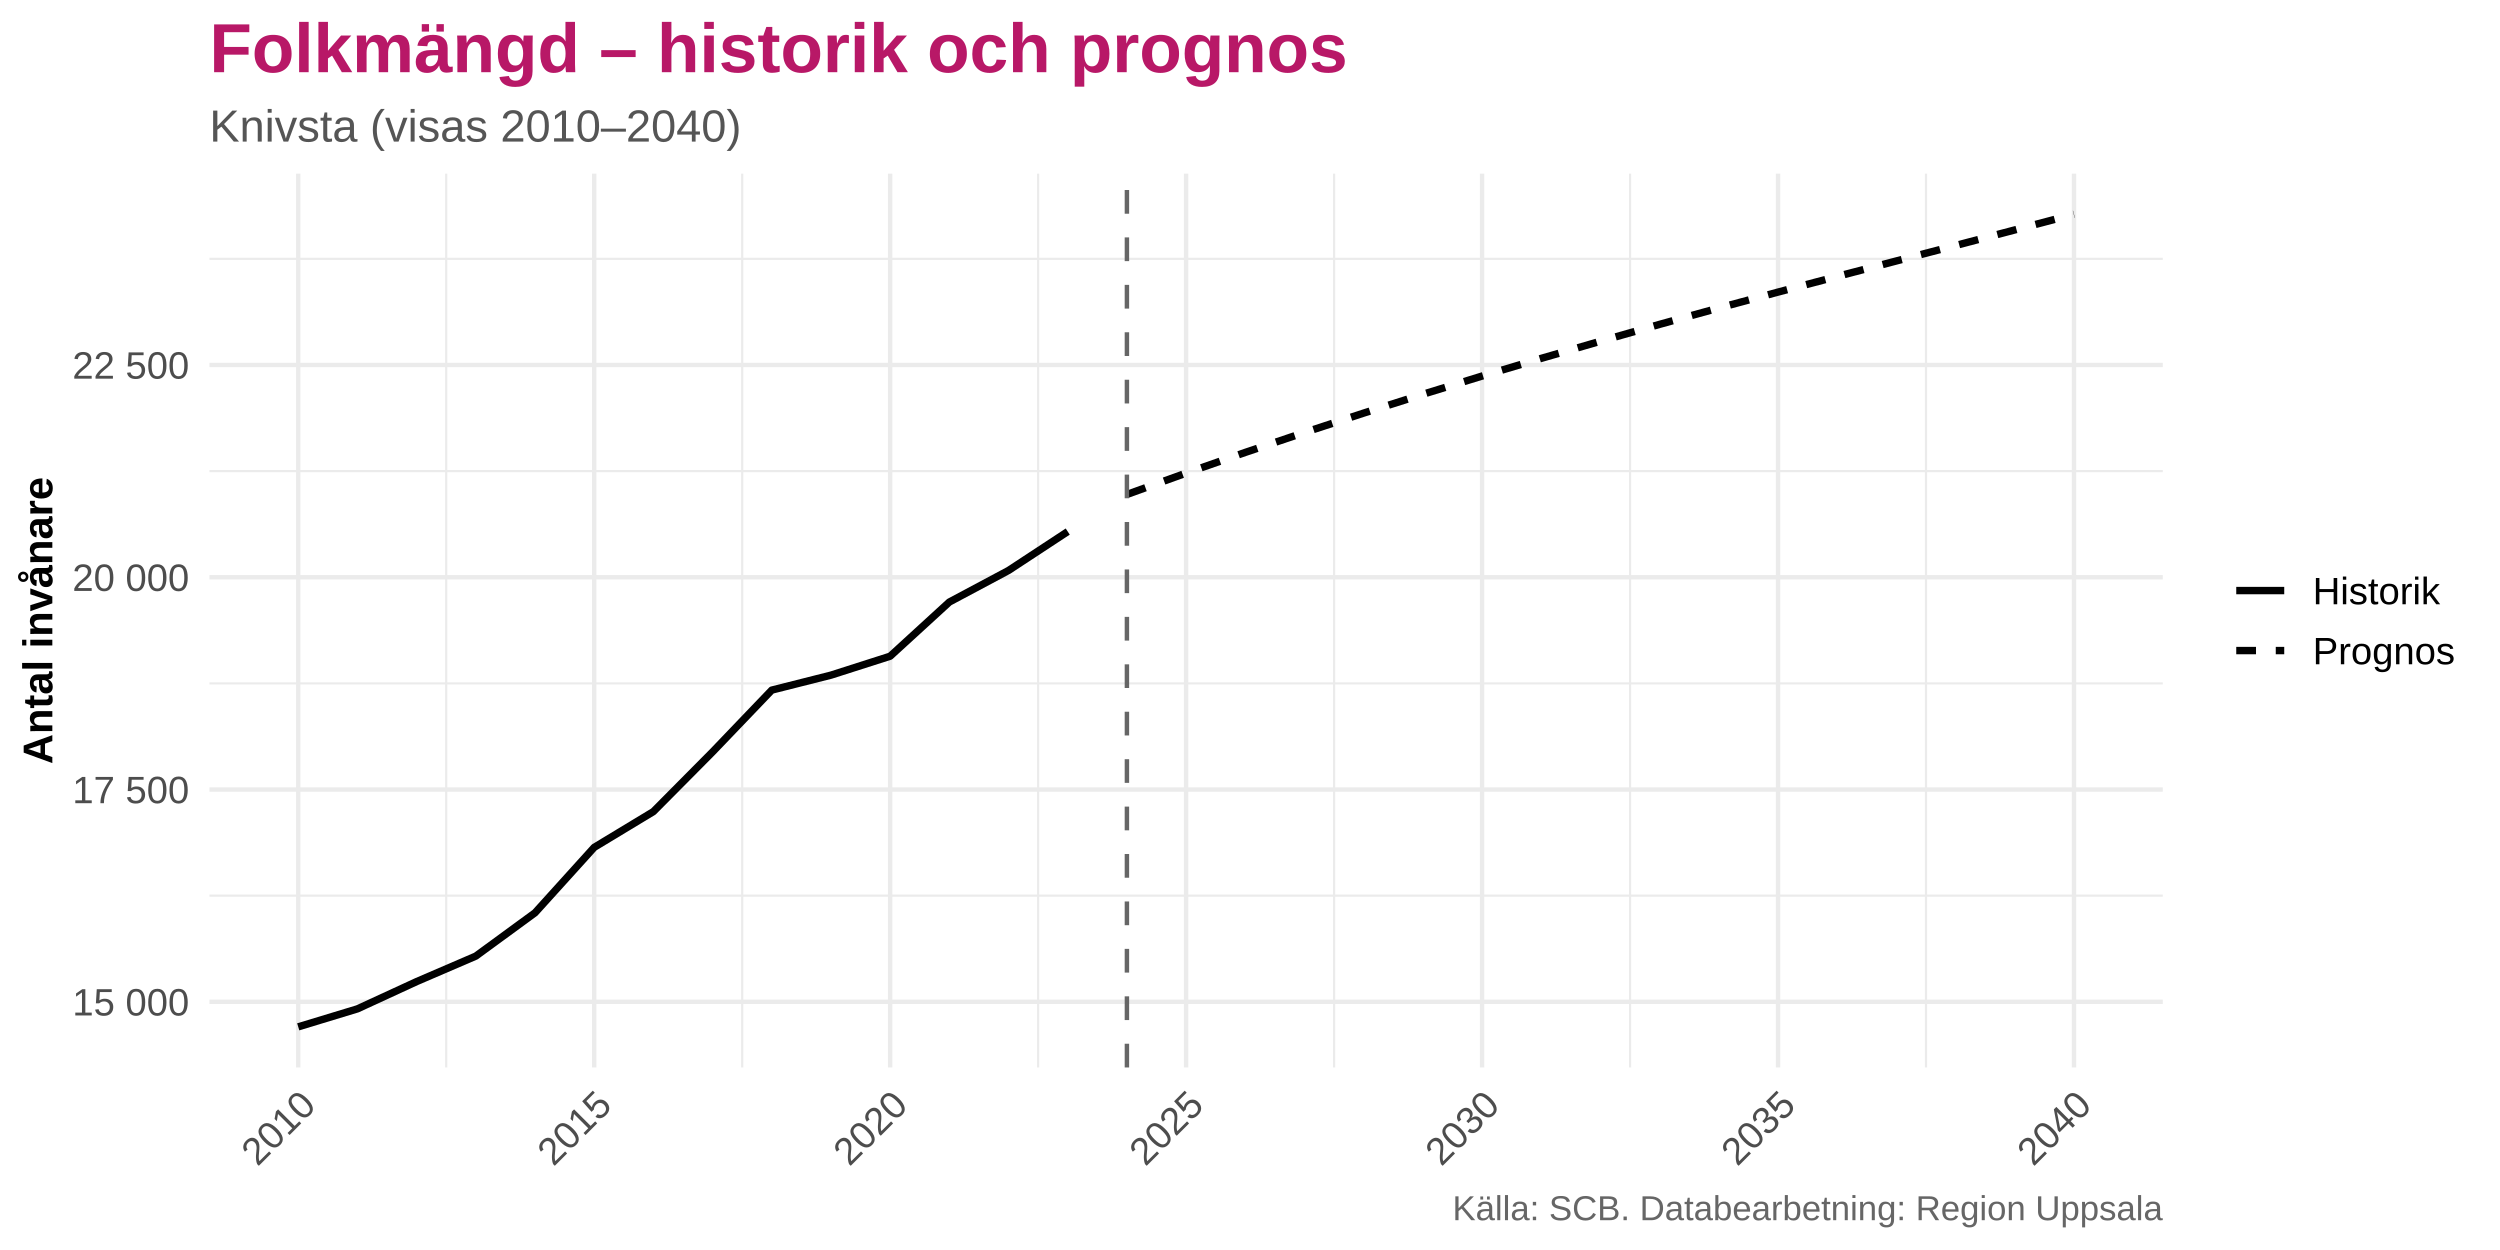
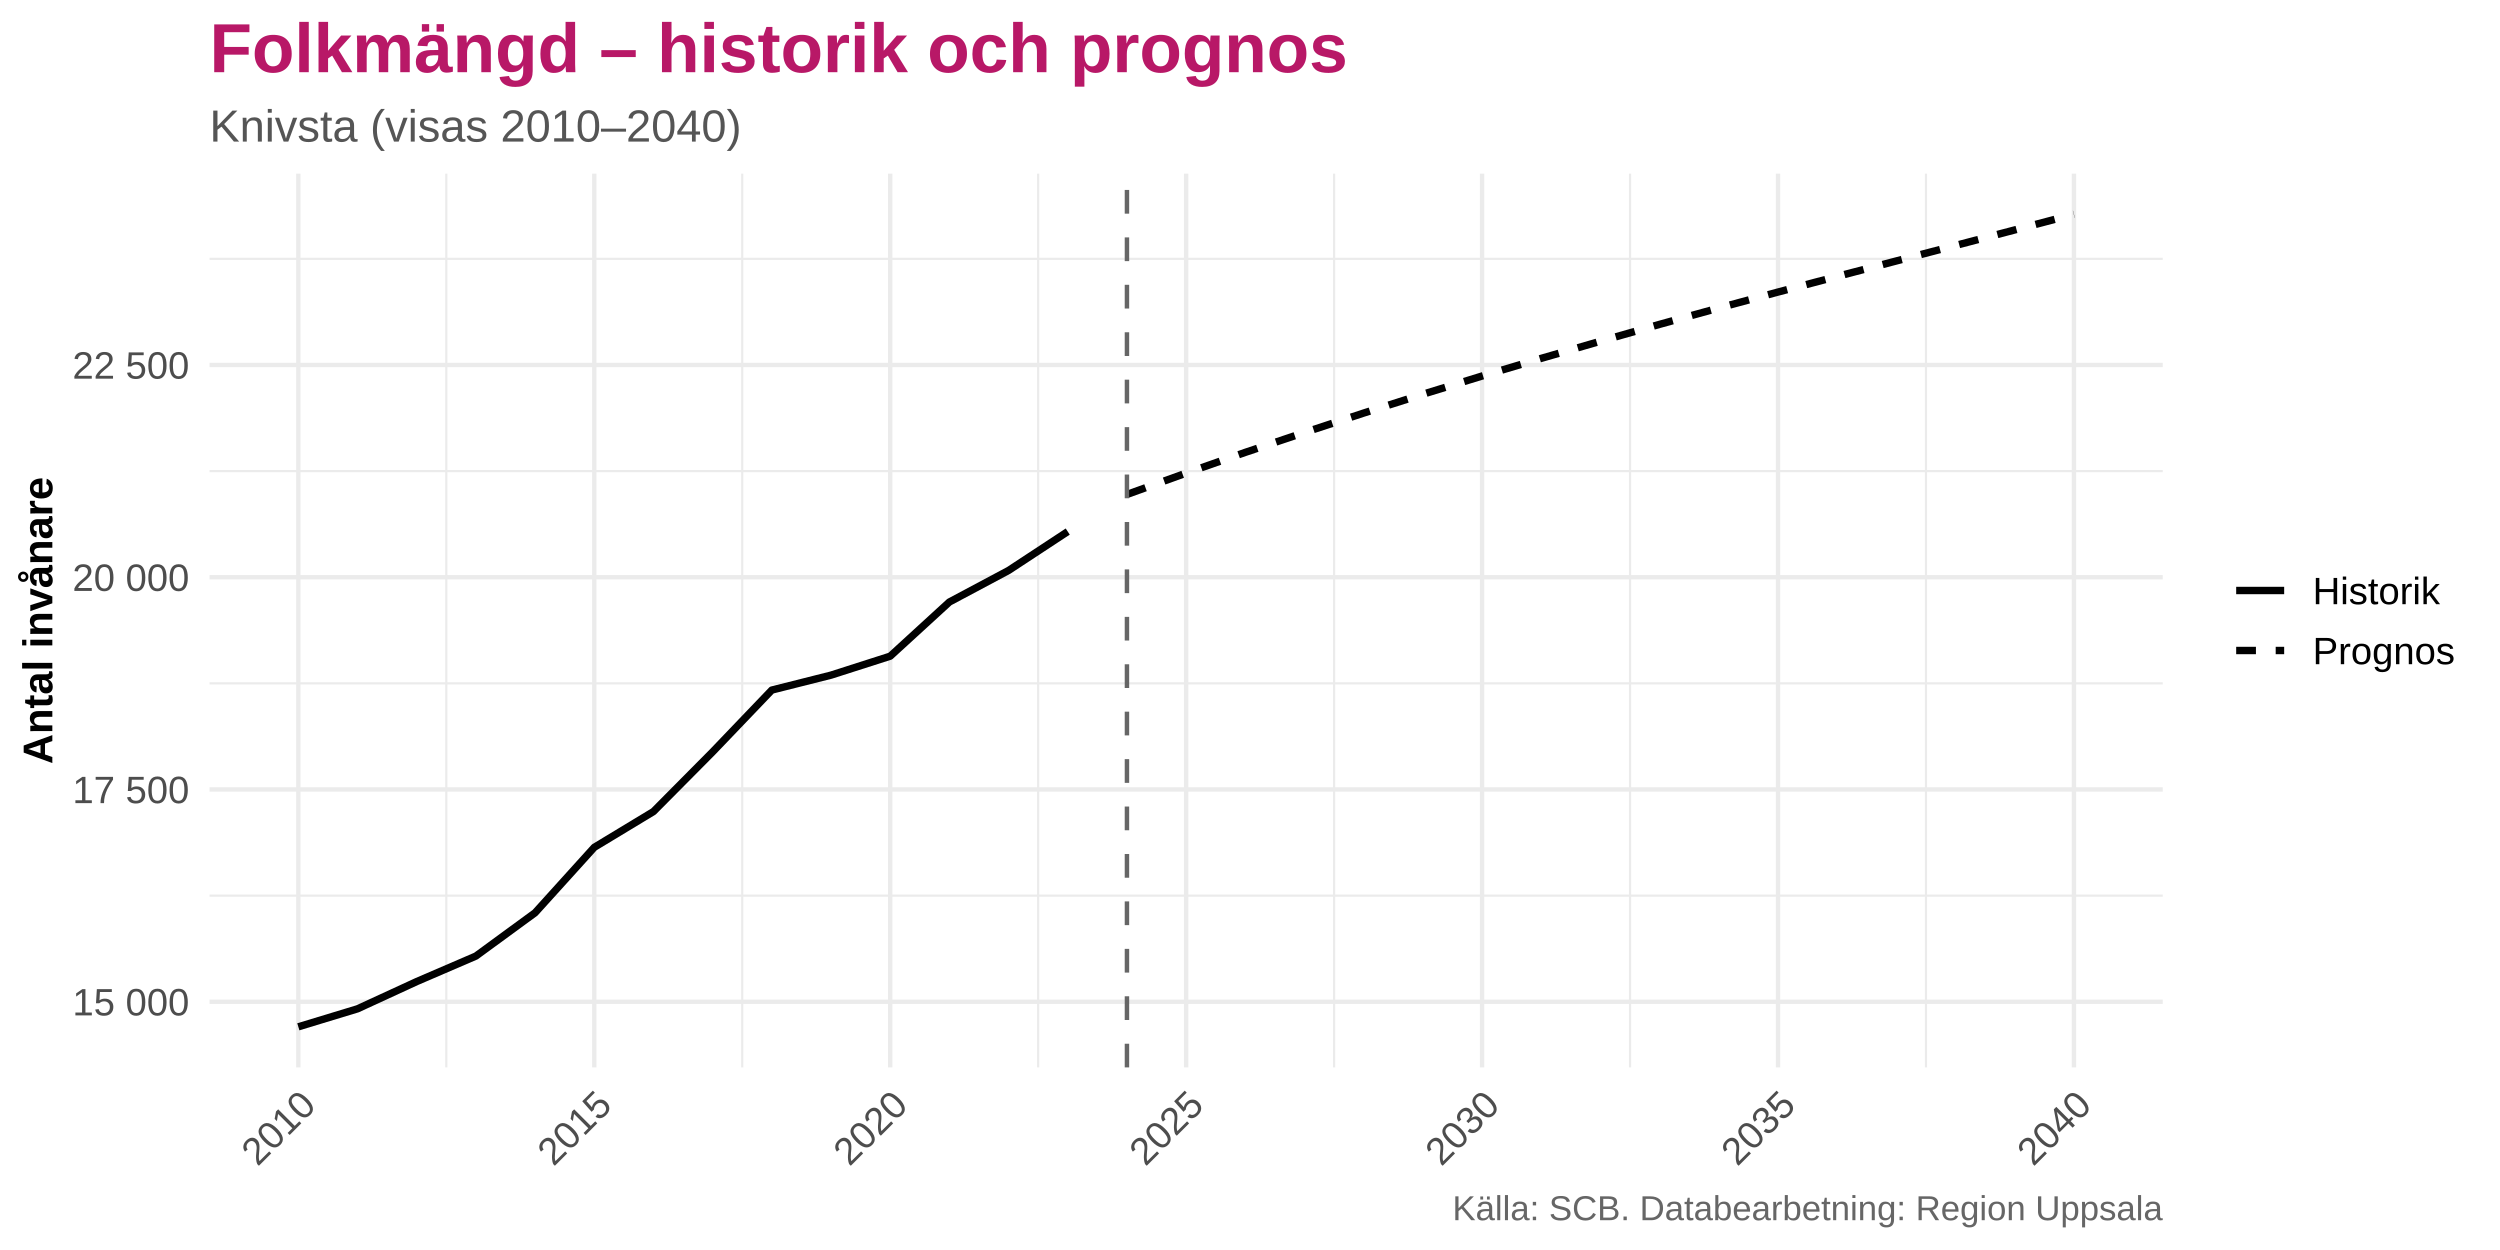
- <svg xmlns="http://www.w3.org/2000/svg" class="svglite" width="720.00pt" height="360.00pt" viewBox="0 0 720.00 360.00">
-   <defs>
-     <style type="text/css">
+ <svg xmlns="http://www.w3.org/2000/svg" width="720.00pt" height="360.00pt" viewBox="0 0 720.00 360.00">
+   <g class="svglite">
+     <defs>
+       <style type="text/css">
    .svglite line, .svglite polyline, .svglite polygon, .svglite path, .svglite rect, .svglite circle {
      fill: none;
      stroke: #000000;
      stroke-linecap: round;
      stroke-linejoin: round;
      stroke-miterlimit: 10.00;
    }
    .svglite text {
      white-space: pre;
    }
+     .svglite g.glyphgroup path {
+       fill: inherit;
+       stroke: none;
+     }
  </style>
-   </defs>
-   <rect width="100%" height="100%" style="stroke: none; fill: #FFFFFF;" />
-   <defs>
-     <clipPath id="cpMC4wMHw3MjAuMDB8MC4wMHwzNjAuMDA=">
-       <rect x="0.00" y="0.00" width="720.00" height="360.00" />
-     </clipPath>
-   </defs>
-   <g clip-path="url(#cpMC4wMHw3MjAuMDB8MC4wMHwzNjAuMDA=)">
-     <rect x="0.00" y="0" width="720.00" height="360.00" style="stroke-width: 1.26; stroke: none; fill: #FFFFFF;" />
-   </g>
-   <defs>
-     <clipPath id="cpNjAuMzJ8NjIyLjg4fDUwLjAxfDMwNy40Mw==">
-       <rect x="60.32" y="50.01" width="562.56" height="257.43" />
-     </clipPath>
-   </defs>
-   <g clip-path="url(#cpNjAuMzJ8NjIyLjg4fDUwLjAxfDMwNy40Mw==)">
-     <polyline points="60.32,257.95 622.88,257.95 " style="stroke-width: 0.63; stroke: #EBEBEB; stroke-linecap: butt;" />
-     <polyline points="60.32,196.82 622.88,196.82 " style="stroke-width: 0.63; stroke: #EBEBEB; stroke-linecap: butt;" />
-     <polyline points="60.32,135.68 622.88,135.68 " style="stroke-width: 0.63; stroke: #EBEBEB; stroke-linecap: butt;" />
-     <polyline points="60.32,74.54 622.88,74.54 " style="stroke-width: 0.63; stroke: #EBEBEB; stroke-linecap: butt;" />
-     <polyline points="128.51,307.43 128.51,50.01 " style="stroke-width: 0.63; stroke: #EBEBEB; stroke-linecap: butt;" />
-     <polyline points="213.75,307.43 213.75,50.01 " style="stroke-width: 0.63; stroke: #EBEBEB; stroke-linecap: butt;" />
-     <polyline points="298.98,307.43 298.98,50.01 " style="stroke-width: 0.63; stroke: #EBEBEB; stroke-linecap: butt;" />
-     <polyline points="384.22,307.43 384.22,50.01 " style="stroke-width: 0.63; stroke: #EBEBEB; stroke-linecap: butt;" />
-     <polyline points="469.46,307.43 469.46,50.01 " style="stroke-width: 0.63; stroke: #EBEBEB; stroke-linecap: butt;" />
-     <polyline points="554.69,307.43 554.69,50.01 " style="stroke-width: 0.63; stroke: #EBEBEB; stroke-linecap: butt;" />
-     <polyline points="60.32,288.52 622.88,288.52 " style="stroke-width: 1.26; stroke: #EBEBEB; stroke-linecap: butt;" />
-     <polyline points="60.32,227.38 622.88,227.38 " style="stroke-width: 1.26; stroke: #EBEBEB; stroke-linecap: butt;" />
-     <polyline points="60.32,166.25 622.88,166.25 " style="stroke-width: 1.26; stroke: #EBEBEB; stroke-linecap: butt;" />
-     <polyline points="60.32,105.11 622.88,105.11 " style="stroke-width: 1.26; stroke: #EBEBEB; stroke-linecap: butt;" />
-     <polyline points="85.89,307.43 85.89,50.01 " style="stroke-width: 1.26; stroke: #EBEBEB; stroke-linecap: butt;" />
-     <polyline points="171.13,307.43 171.13,50.01 " style="stroke-width: 1.26; stroke: #EBEBEB; stroke-linecap: butt;" />
-     <polyline points="256.36,307.43 256.36,50.01 " style="stroke-width: 1.26; stroke: #EBEBEB; stroke-linecap: butt;" />
-     <polyline points="341.60,307.43 341.60,50.01 " style="stroke-width: 1.26; stroke: #EBEBEB; stroke-linecap: butt;" />
-     <polyline points="426.84,307.43 426.84,50.01 " style="stroke-width: 1.26; stroke: #EBEBEB; stroke-linecap: butt;" />
-     <polyline points="512.08,307.43 512.08,50.01 " style="stroke-width: 1.26; stroke: #EBEBEB; stroke-linecap: butt;" />
-     <polyline points="597.31,307.43 597.31,50.01 " style="stroke-width: 1.26; stroke: #EBEBEB; stroke-linecap: butt;" />
-     <polyline points="85.89,295.73 102.94,290.55 119.98,282.70 137.03,275.36 154.08,262.89 171.13,244.04 188.17,233.74 205.22,216.55 222.27,198.75 239.32,194.44 256.36,188.99 273.41,173.39 290.46,164.29 307.51,153.09 " style="stroke-width: 2.13; stroke-linecap: butt;" />
-     <polyline points="324.55,142.40 341.60,136.25 358.65,130.29 375.70,124.55 392.74,118.97 409.79,113.55 426.84,108.30 443.89,103.21 460.93,98.27 477.98,93.41 495.03,88.70 512.08,84.12 529.12,79.61 546.17,75.15 563.22,70.70 580.26,66.22 597.31,61.71 " style="stroke-width: 2.13; stroke-dasharray: 5.69,5.69; stroke-linecap: butt;" />
-     <line x1="324.55" y1="307.43" x2="324.55" y2="50.01" style="stroke-width: 1.28; stroke: #666666; stroke-dasharray: 6.83,6.83; stroke-linecap: butt;" />
-   </g>
-   <g clip-path="url(#cpMC4wMHw3MjAuMDB8MC4wMHwzNjAuMDA=)">
-     <text x="54.49" y="292.46" text-anchor="end" style="font-size: 11.00px;fill: #4D4D4D; font-family: &quot;Arial&quot;;" textLength="33.66px" lengthAdjust="spacingAndGlyphs">15 000</text>
-     <text x="54.49" y="231.32" text-anchor="end" style="font-size: 11.00px;fill: #4D4D4D; font-family: &quot;Arial&quot;;" textLength="33.66px" lengthAdjust="spacingAndGlyphs">17 500</text>
-     <text x="54.49" y="170.19" text-anchor="end" style="font-size: 11.00px;fill: #4D4D4D; font-family: &quot;Arial&quot;;" textLength="33.66px" lengthAdjust="spacingAndGlyphs">20 000</text>
-     <text x="54.49" y="109.05" text-anchor="end" style="font-size: 11.00px;fill: #4D4D4D; font-family: &quot;Arial&quot;;" textLength="33.66px" lengthAdjust="spacingAndGlyphs">22 500</text>
-     <text transform="translate(91.46,318.83) rotate(-45)" text-anchor="end" style="font-size: 11.00px;fill: #4D4D4D; font-family: &quot;Arial&quot;;" textLength="24.48px" lengthAdjust="spacingAndGlyphs">2010</text>
-     <text transform="translate(176.70,318.83) rotate(-45)" text-anchor="end" style="font-size: 11.00px;fill: #4D4D4D; font-family: &quot;Arial&quot;;" textLength="24.48px" lengthAdjust="spacingAndGlyphs">2015</text>
-     <text transform="translate(261.93,318.83) rotate(-45)" text-anchor="end" style="font-size: 11.00px;fill: #4D4D4D; font-family: &quot;Arial&quot;;" textLength="24.48px" lengthAdjust="spacingAndGlyphs">2020</text>
-     <text transform="translate(347.17,318.83) rotate(-45)" text-anchor="end" style="font-size: 11.00px;fill: #4D4D4D; font-family: &quot;Arial&quot;;" textLength="24.48px" lengthAdjust="spacingAndGlyphs">2025</text>
-     <text transform="translate(432.41,318.83) rotate(-45)" text-anchor="end" style="font-size: 11.00px;fill: #4D4D4D; font-family: &quot;Arial&quot;;" textLength="24.48px" lengthAdjust="spacingAndGlyphs">2030</text>
-     <text transform="translate(517.64,318.83) rotate(-45)" text-anchor="end" style="font-size: 11.00px;fill: #4D4D4D; font-family: &quot;Arial&quot;;" textLength="24.48px" lengthAdjust="spacingAndGlyphs">2035</text>
-     <text transform="translate(602.88,318.83) rotate(-45)" text-anchor="end" style="font-size: 11.00px;fill: #4D4D4D; font-family: &quot;Arial&quot;;" textLength="24.48px" lengthAdjust="spacingAndGlyphs">2040</text>
-     <text transform="translate(15.07,178.72) rotate(-90)" text-anchor="middle" style="font-size: 12.00px; font-weight: bold; font-family: &quot;Arial&quot;;" textLength="82.70px" lengthAdjust="spacingAndGlyphs">Antal invånare</text>
-     <line x1="644.04" y1="170.08" x2="657.86" y2="170.08" style="stroke-width: 2.13; stroke-linecap: butt;" />
-     <line x1="644.04" y1="187.36" x2="657.86" y2="187.36" style="stroke-width: 2.13; stroke-dasharray: 5.69,5.69; stroke-linecap: butt;" />
-     <text x="666.07" y="174.02" style="font-size: 11.00px; font-family: &quot;Arial&quot;;" textLength="36.67px" lengthAdjust="spacingAndGlyphs">Historik</text>
-     <text x="666.07" y="191.30" style="font-size: 11.00px; font-family: &quot;Arial&quot;;" textLength="40.98px" lengthAdjust="spacingAndGlyphs">Prognos</text>
-     <text x="60.32" y="40.79" style="font-size: 13.00px;fill: #555555; font-family: &quot;Arial&quot;;" textLength="153.20px" lengthAdjust="spacingAndGlyphs">Knivsta (visas 2010–2040)</text>
-     <text x="60.32" y="20.80" style="font-size: 20.00px; font-weight: bold;fill: #B81867; font-family: &quot;Arial&quot;;" textLength="327.84px" lengthAdjust="spacingAndGlyphs">Folkmängd – historik och prognos</text>
-     <text x="622.88" y="351.42" text-anchor="end" style="font-size: 10.00px;fill: #666666; font-family: &quot;Arial&quot;;" textLength="204.67px" lengthAdjust="spacingAndGlyphs">Källa: SCB. Databearbetning: Region Uppsala</text>
+     </defs>
+     <rect width="100%" height="100%" style="stroke: none; fill: #FFFFFF;" />
+     <defs>
+       <clipPath id="cpMC4wMHw3MjAuMDB8MC4wMHwzNjAuMDA=">
+         <rect x="0.00" y="0.00" width="720.00" height="360.00" />
+       </clipPath>
+     </defs>
+     <g clip-path="url(#cpMC4wMHw3MjAuMDB8MC4wMHwzNjAuMDA=)">
+       <rect x="0.00" y="0" width="720.00" height="360.00" style="stroke-width: 1.26; stroke: none; fill: #FFFFFF;" />
+     </g>
+     <defs>
+       <clipPath id="cpNjAuMzV8NjIyLjg3fDUwLjAxfDMwNy40Mg==">
+         <rect x="60.35" y="50.01" width="562.52" height="257.42" />
+       </clipPath>
+     </defs>
+     <g clip-path="url(#cpNjAuMzV8NjIyLjg3fDUwLjAxfDMwNy40Mg==)">
+       <polyline points="60.35,257.94 622.87,257.94 " style="stroke-width: 0.63; stroke: #EBEBEB; stroke-linecap: butt;" />
+       <polyline points="60.35,196.81 622.87,196.81 " style="stroke-width: 0.63; stroke: #EBEBEB; stroke-linecap: butt;" />
+       <polyline points="60.35,135.67 622.87,135.67 " style="stroke-width: 0.63; stroke: #EBEBEB; stroke-linecap: butt;" />
+       <polyline points="60.35,74.54 622.87,74.54 " style="stroke-width: 0.63; stroke: #EBEBEB; stroke-linecap: butt;" />
+       <polyline points="128.53,307.42 128.53,50.01 " style="stroke-width: 0.63; stroke: #EBEBEB; stroke-linecap: butt;" />
+       <polyline points="213.76,307.42 213.76,50.01 " style="stroke-width: 0.63; stroke: #EBEBEB; stroke-linecap: butt;" />
+       <polyline points="298.99,307.42 298.99,50.01 " style="stroke-width: 0.63; stroke: #EBEBEB; stroke-linecap: butt;" />
+       <polyline points="384.22,307.42 384.22,50.01 " style="stroke-width: 0.63; stroke: #EBEBEB; stroke-linecap: butt;" />
+       <polyline points="469.45,307.42 469.45,50.01 " style="stroke-width: 0.63; stroke: #EBEBEB; stroke-linecap: butt;" />
+       <polyline points="554.68,307.42 554.68,50.01 " style="stroke-width: 0.63; stroke: #EBEBEB; stroke-linecap: butt;" />
+       <polyline points="60.35,288.51 622.87,288.51 " style="stroke-width: 1.26; stroke: #EBEBEB; stroke-linecap: butt;" />
+       <polyline points="60.35,227.37 622.87,227.37 " style="stroke-width: 1.26; stroke: #EBEBEB; stroke-linecap: butt;" />
+       <polyline points="60.35,166.24 622.87,166.24 " style="stroke-width: 1.26; stroke: #EBEBEB; stroke-linecap: butt;" />
+       <polyline points="60.35,105.11 622.87,105.11 " style="stroke-width: 1.26; stroke: #EBEBEB; stroke-linecap: butt;" />
+       <polyline points="85.92,307.42 85.92,50.01 " style="stroke-width: 1.26; stroke: #EBEBEB; stroke-linecap: butt;" />
+       <polyline points="171.15,307.42 171.15,50.01 " style="stroke-width: 1.26; stroke: #EBEBEB; stroke-linecap: butt;" />
+       <polyline points="256.38,307.42 256.38,50.01 " style="stroke-width: 1.26; stroke: #EBEBEB; stroke-linecap: butt;" />
+       <polyline points="341.61,307.42 341.61,50.01 " style="stroke-width: 1.26; stroke: #EBEBEB; stroke-linecap: butt;" />
+       <polyline points="426.84,307.42 426.84,50.01 " style="stroke-width: 1.26; stroke: #EBEBEB; stroke-linecap: butt;" />
+       <polyline points="512.07,307.42 512.07,50.01 " style="stroke-width: 1.26; stroke: #EBEBEB; stroke-linecap: butt;" />
+       <polyline points="597.30,307.42 597.30,50.01 " style="stroke-width: 1.26; stroke: #EBEBEB; stroke-linecap: butt;" />
+       <polyline points="85.92,295.72 102.96,290.54 120.01,282.69 137.05,275.35 154.10,262.88 171.15,244.03 188.19,233.73 205.24,216.54 222.28,198.74 239.33,194.44 256.38,188.98 273.42,173.38 290.47,164.29 307.51,153.09 " style="stroke-width: 2.13; stroke-linecap: butt;" />
+       <polyline points="324.56,142.40 341.61,136.25 358.65,130.28 375.70,124.55 392.74,118.96 409.79,113.54 426.84,108.29 443.88,103.21 460.93,98.27 477.97,93.41 495.02,88.70 512.07,84.11 529.11,79.61 546.16,75.15 563.20,70.69 580.25,66.22 597.30,61.71 " style="stroke-width: 2.13; stroke-dasharray: 5.69,5.69; stroke-linecap: butt;" />
+       <line x1="324.56" y1="307.42" x2="324.56" y2="50.01" style="stroke-width: 1.28; stroke: #666666; stroke-dasharray: 6.83,6.83; stroke-linecap: butt;" />
+     </g>
+     <g clip-path="url(#cpMC4wMHw3MjAuMDB8MC4wMHwzNjAuMDA=)">
+       <text x="54.52" y="292.44" text-anchor="end" style="font-size: 11.00px;fill: #4D4D4D; font-family: &quot;Arial&quot;;" textLength="33.69px" lengthAdjust="spacingAndGlyphs">15 000</text>
+       <text x="54.52" y="231.31" text-anchor="end" style="font-size: 11.00px;fill: #4D4D4D; font-family: &quot;Arial&quot;;" textLength="33.69px" lengthAdjust="spacingAndGlyphs">17 500</text>
+       <text x="54.52" y="170.18" text-anchor="end" style="font-size: 11.00px;fill: #4D4D4D; font-family: &quot;Arial&quot;;" textLength="33.69px" lengthAdjust="spacingAndGlyphs">20 000</text>
+       <text x="54.52" y="109.05" text-anchor="end" style="font-size: 11.00px;fill: #4D4D4D; font-family: &quot;Arial&quot;;" textLength="33.69px" lengthAdjust="spacingAndGlyphs">22 500</text>
+       <text transform="translate(91.48,318.82) rotate(-45)" text-anchor="end" style="font-size: 11.00px;fill: #4D4D4D; font-family: &quot;Arial&quot;;" textLength="24.50px" lengthAdjust="spacingAndGlyphs">2010</text>
+       <text transform="translate(176.72,318.82) rotate(-45)" text-anchor="end" style="font-size: 11.00px;fill: #4D4D4D; font-family: &quot;Arial&quot;;" textLength="24.50px" lengthAdjust="spacingAndGlyphs">2015</text>
+       <text transform="translate(261.95,318.82) rotate(-45)" text-anchor="end" style="font-size: 11.00px;fill: #4D4D4D; font-family: &quot;Arial&quot;;" textLength="24.50px" lengthAdjust="spacingAndGlyphs">2020</text>
+       <text transform="translate(347.18,318.82) rotate(-45)" text-anchor="end" style="font-size: 11.00px;fill: #4D4D4D; font-family: &quot;Arial&quot;;" textLength="24.50px" lengthAdjust="spacingAndGlyphs">2025</text>
+       <text transform="translate(432.41,318.82) rotate(-45)" text-anchor="end" style="font-size: 11.00px;fill: #4D4D4D; font-family: &quot;Arial&quot;;" textLength="24.50px" lengthAdjust="spacingAndGlyphs">2030</text>
+       <text transform="translate(517.64,318.82) rotate(-45)" text-anchor="end" style="font-size: 11.00px;fill: #4D4D4D; font-family: &quot;Arial&quot;;" textLength="24.50px" lengthAdjust="spacingAndGlyphs">2035</text>
+       <text transform="translate(602.87,318.82) rotate(-45)" text-anchor="end" style="font-size: 11.00px;fill: #4D4D4D; font-family: &quot;Arial&quot;;" textLength="24.50px" lengthAdjust="spacingAndGlyphs">2040</text>
+       <text transform="translate(15.07,178.71) rotate(-90)" text-anchor="middle" style="font-size: 12.00px; font-weight: bold; font-family: &quot;Arial&quot;;" textLength="82.67px" lengthAdjust="spacingAndGlyphs">Antal invånare</text>
+       <line x1="644.02" y1="170.07" x2="657.84" y2="170.07" style="stroke-width: 2.13; stroke-linecap: butt;" />
+       <line x1="644.02" y1="187.35" x2="657.84" y2="187.35" style="stroke-width: 2.13; stroke-dasharray: 5.69,5.69; stroke-linecap: butt;" />
+       <text x="666.05" y="174.01" style="font-size: 11.00px; font-family: &quot;Arial&quot;;" textLength="36.66px" lengthAdjust="spacingAndGlyphs">Historik</text>
+       <text x="666.05" y="191.29" style="font-size: 11.00px; font-family: &quot;Arial&quot;;" textLength="41.00px" lengthAdjust="spacingAndGlyphs">Prognos</text>
+       <text x="60.35" y="40.79" style="font-size: 13.00px;fill: #555555; font-family: &quot;Arial&quot;;" textLength="153.25px" lengthAdjust="spacingAndGlyphs">Knivsta (visas 2010–2040)</text>
+       <text x="60.35" y="20.80" style="font-size: 20.00px; font-weight: bold;fill: #B81867; font-family: &quot;Arial&quot;;" textLength="327.88px" lengthAdjust="spacingAndGlyphs">Folkmängd – historik och prognos</text>
+       <text x="622.87" y="351.42" text-anchor="end" style="font-size: 10.00px;fill: #666666; font-family: &quot;Arial&quot;;" textLength="204.59px" lengthAdjust="spacingAndGlyphs">Källa: SCB. Databearbetning: Region Uppsala</text>
+     </g>
  </g>
</svg>
